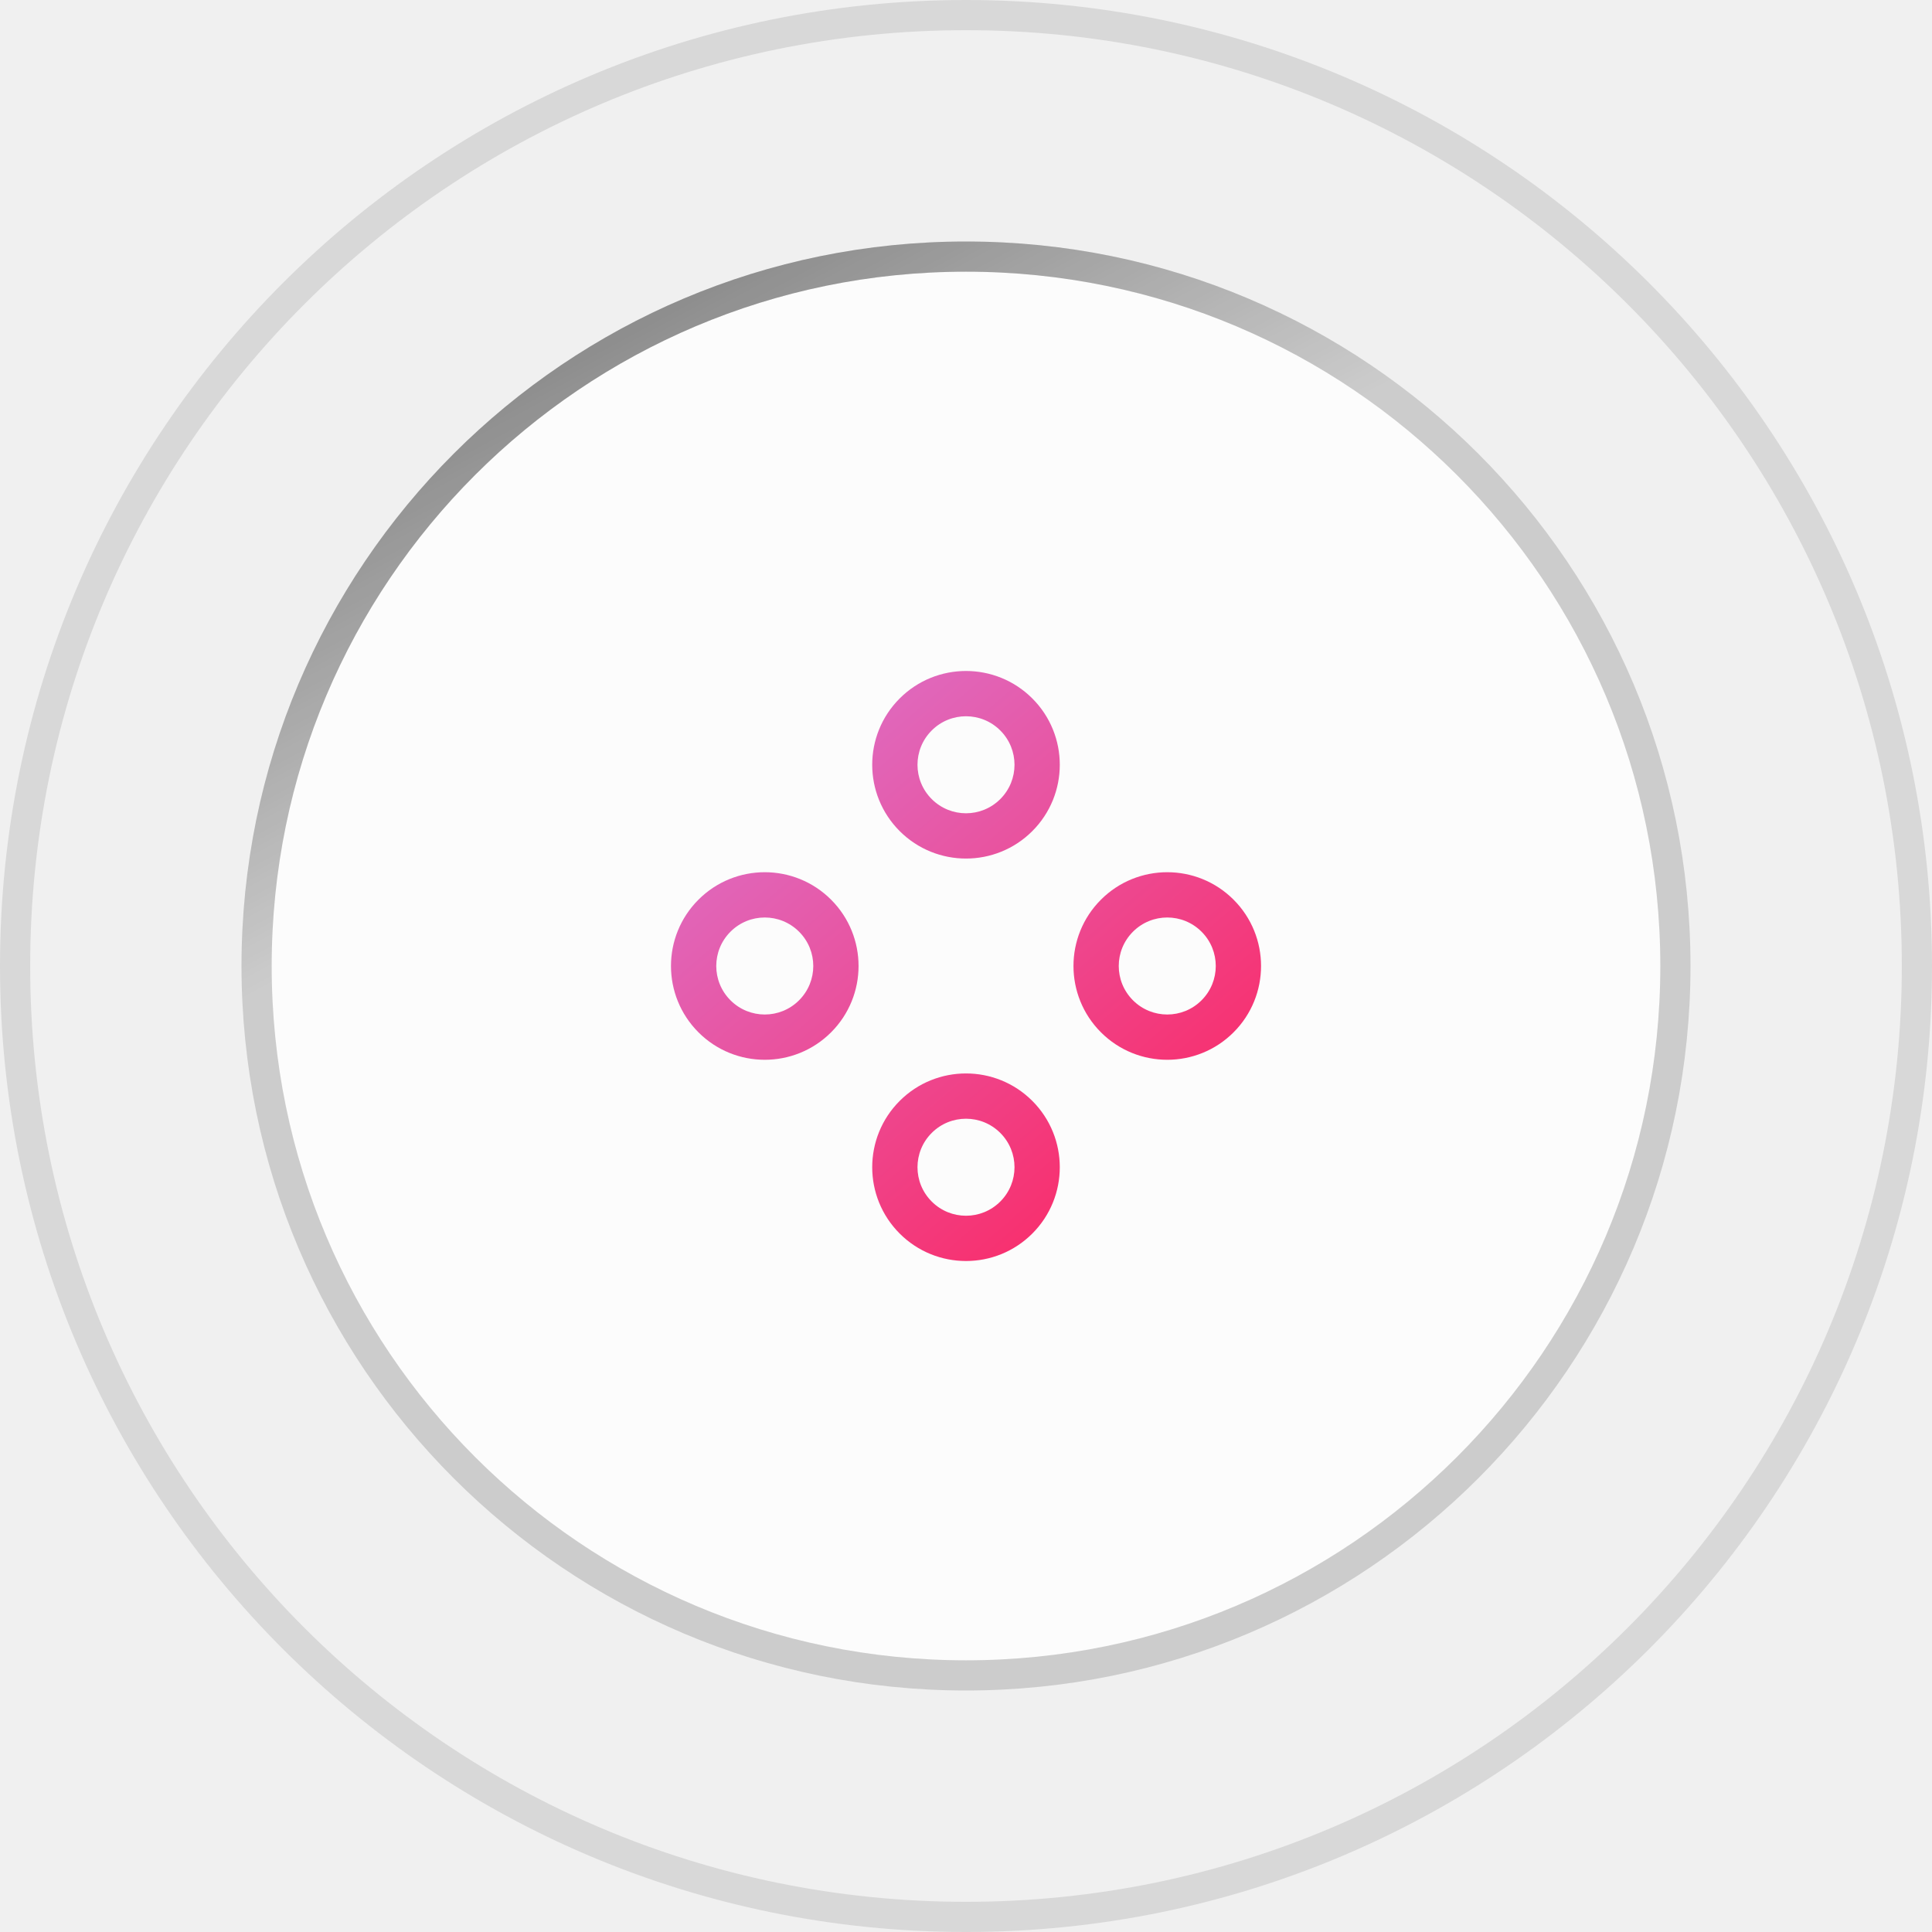
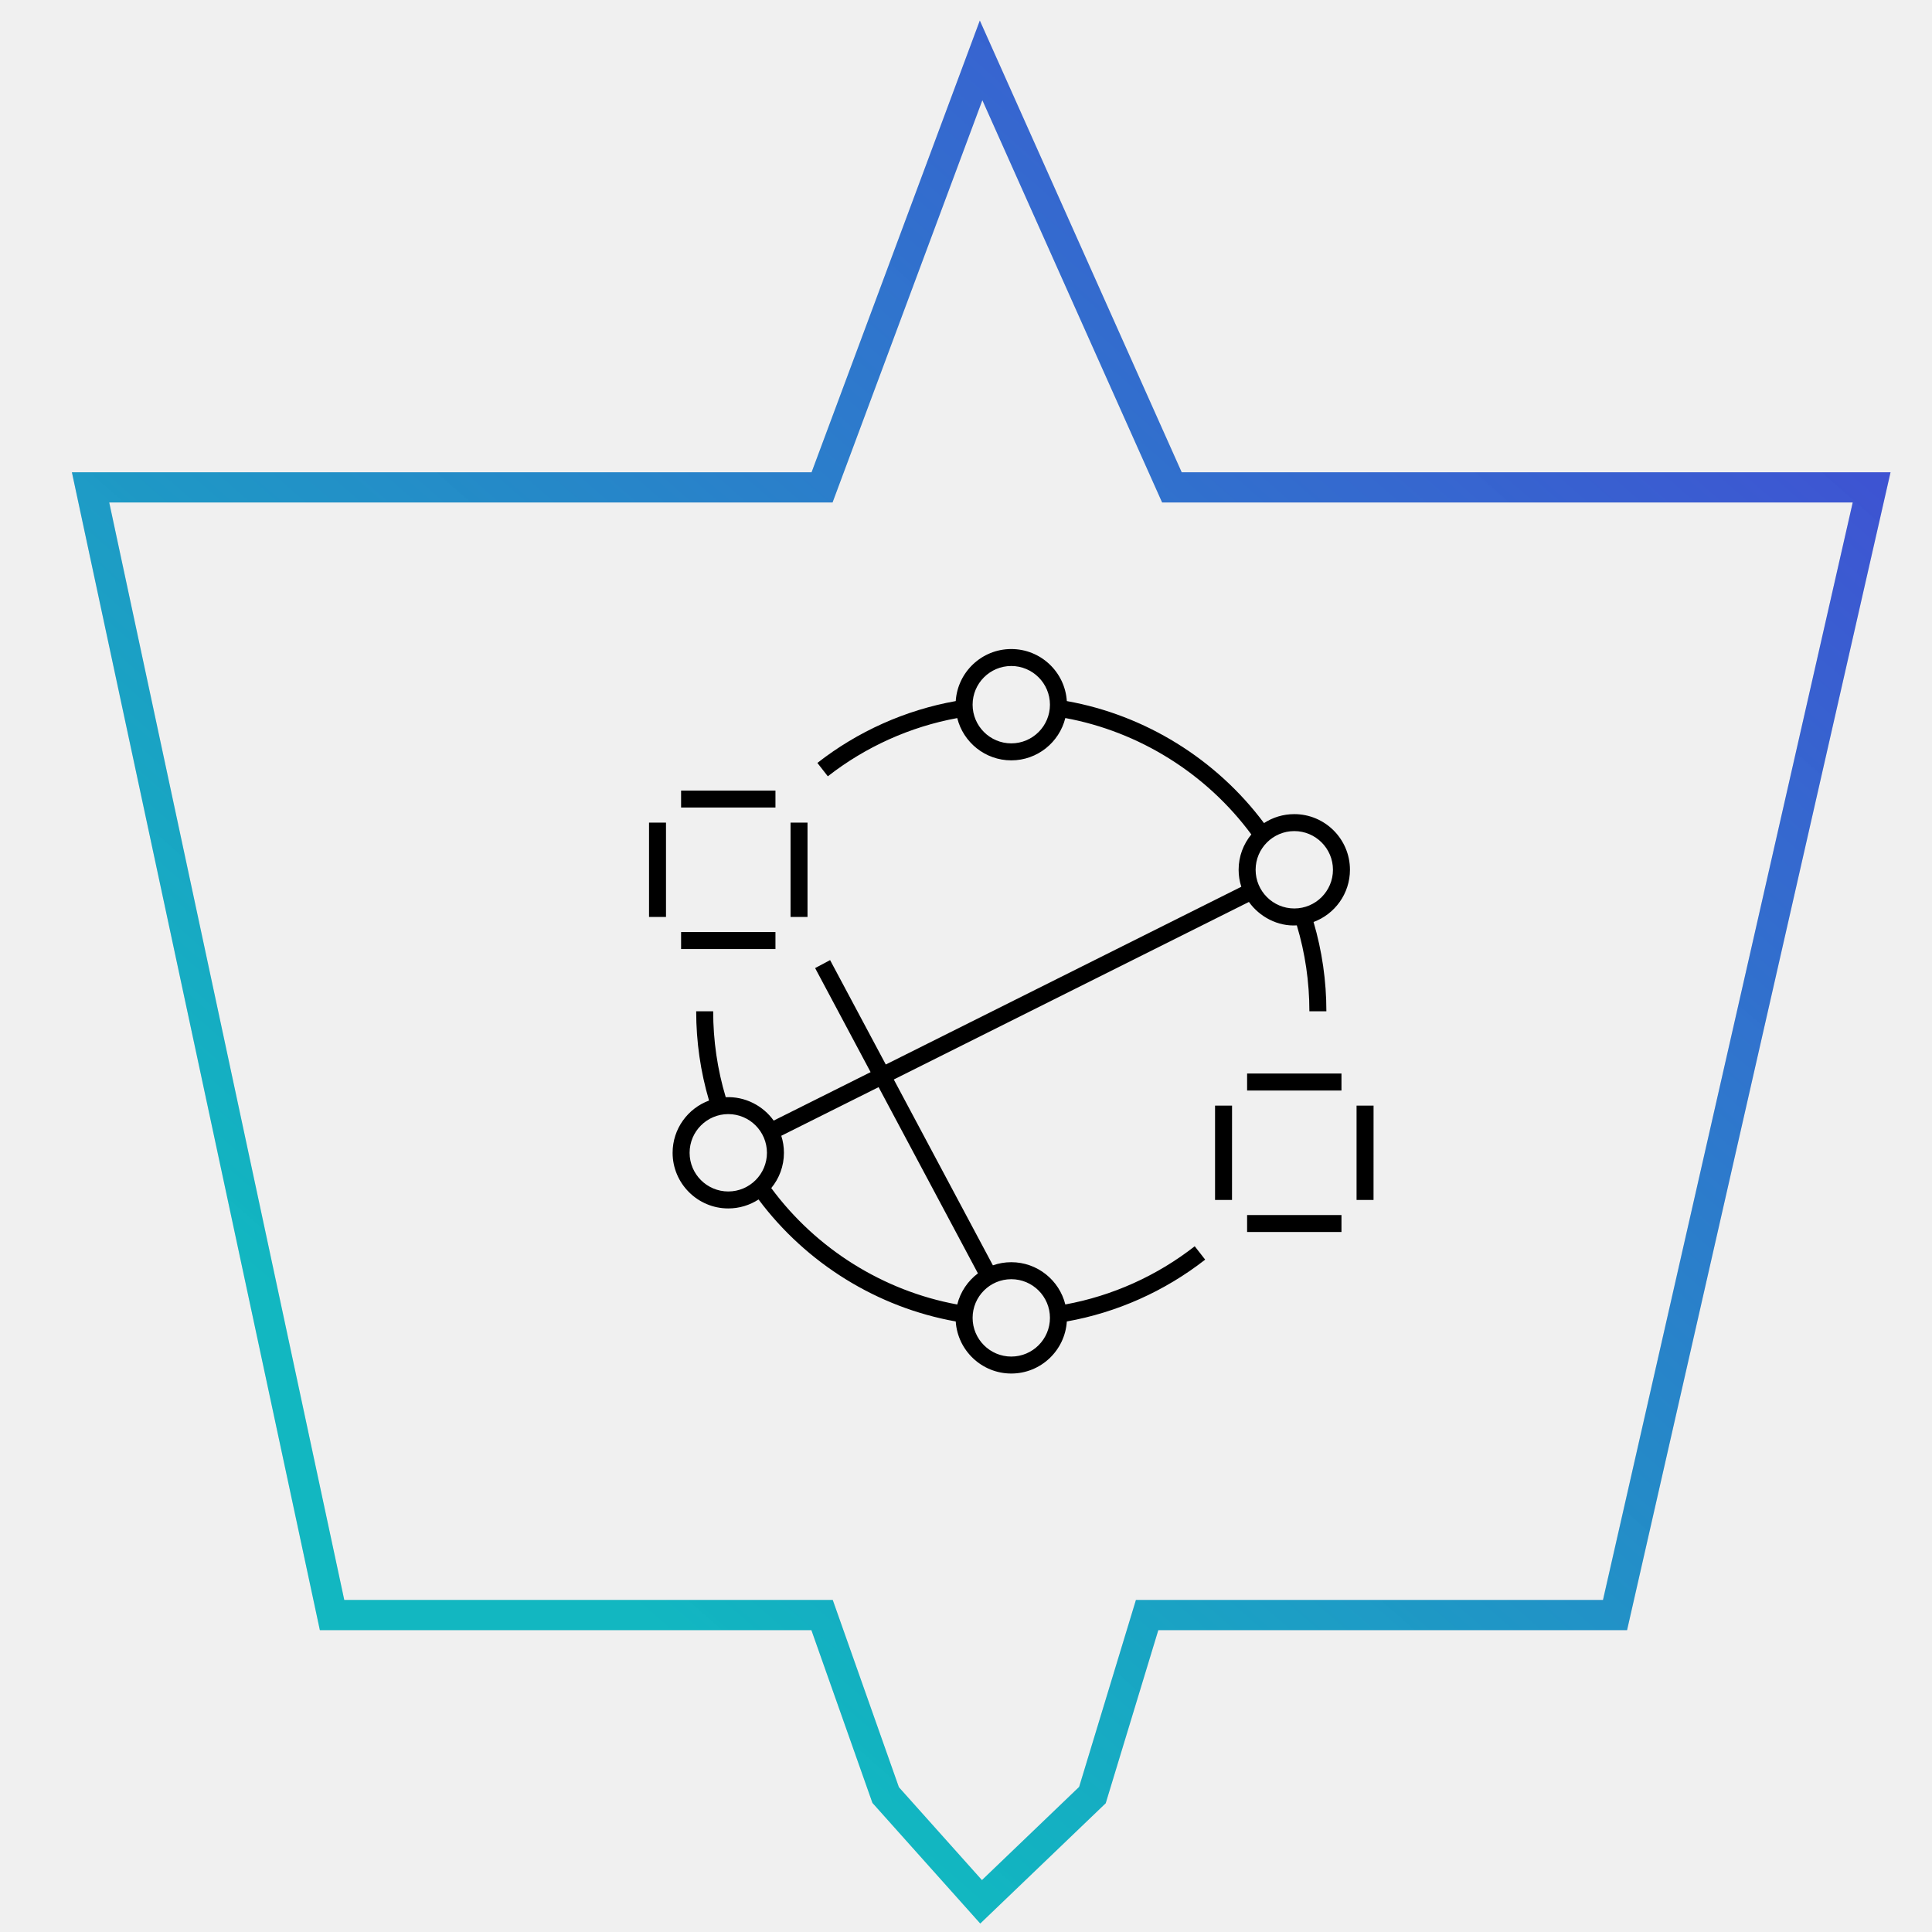
<svg xmlns="http://www.w3.org/2000/svg" width="64" height="64" viewBox="0 0 64 64" fill="none">
-   <rect x="8" y="8" width="48" height="48" rx="24" fill="url(#paint0_radial_934_7384)" fill-opacity="0.1" />
-   <rect x="8" y="8" width="48" height="48" rx="24" fill="white" fill-opacity="0.8" />
-   <path fill-rule="evenodd" clip-rule="evenodd" d="M30.864 39.802C30.236 39.175 30.236 38.157 30.864 37.53C31.491 36.902 32.509 36.902 33.136 37.53C33.764 38.157 33.764 39.175 33.136 39.802C32.509 40.43 31.491 40.43 30.864 39.802ZM29.803 36.469C28.59 37.682 28.59 39.65 29.803 40.863C31.016 42.076 32.984 42.076 34.197 40.863C35.41 39.65 35.41 37.682 34.197 36.469C32.984 35.256 31.016 35.256 29.803 36.469ZM24.198 30.864C23.57 31.491 23.57 32.509 24.198 33.136C24.825 33.764 25.843 33.764 26.47 33.136C27.098 32.509 27.098 31.491 26.47 30.864C25.843 30.236 24.825 30.236 24.198 30.864ZM23.137 34.197C21.924 32.983 21.924 31.016 23.137 29.803C24.35 28.59 26.317 28.59 27.531 29.803C28.744 31.016 28.744 32.983 27.531 34.197C26.317 35.41 24.35 35.41 23.137 34.197ZM37.531 33.136C36.903 32.509 36.903 31.491 37.531 30.864C38.158 30.236 39.176 30.236 39.803 30.864C40.431 31.491 40.431 32.509 39.803 33.136C39.176 33.764 38.158 33.764 37.531 33.136ZM36.47 29.803C35.257 31.016 35.257 32.983 36.47 34.197C37.683 35.41 39.651 35.41 40.864 34.197C42.077 32.983 42.077 31.016 40.864 29.803C39.651 28.59 37.683 28.59 36.47 29.803ZM30.864 26.47C30.236 25.843 30.236 24.825 30.864 24.198C31.491 23.57 32.509 23.57 33.136 24.198C33.764 24.825 33.764 25.843 33.136 26.47C32.509 27.098 31.491 27.098 30.864 26.47ZM29.803 23.137C28.59 24.35 28.59 26.317 29.803 27.531C31.016 28.744 32.984 28.744 34.197 27.531C35.41 26.317 35.41 24.35 34.197 23.137C32.984 21.924 31.016 21.924 29.803 23.137Z" fill="url(#paint1_linear_934_7384)" />
-   <rect x="8.5" y="8.5" width="47" height="47" rx="23.5" stroke="black" stroke-opacity="0.05" />
-   <rect x="8.5" y="8.5" width="47" height="47" rx="23.5" stroke="url(#paint2_radial_934_7384)" stroke-opacity="0.15" />
-   <rect x="8.5" y="8.5" width="47" height="47" rx="23.5" stroke="url(#paint3_linear_934_7384)" stroke-opacity="0.5" />
-   <rect x="0.5" y="0.5" width="63" height="63" rx="31.5" stroke="black" stroke-opacity="0.1" />
+   <path d="M53.5 53.5L62 16.145H38.821L32.5 2L27.232 16.145H3L11 53.5H20.5H27.232L29.339 59.464L32.5 63L36.188 59.464L38 53.5H45.5H53.5Z" stroke="#DADADA" />
+   <path d="M53.5 53.5L62 16.145H38.821L32.5 2L27.232 16.145H3L11 53.5H20.5H27.232L29.339 59.464L32.5 63L36.188 59.464L38 53.5H45.5H53.5Z" stroke="url(#paint0_linear_43_177)" />
+   <g clip-path="url(#clip0_43_177)">
+     <path d="M33.5 45.5C32.523 45.5 31.722 44.736 31.66 43.775C29.066 43.312 26.71 41.854 25.128 39.734C24.839 39.922 24.494 40.031 24.125 40.031C23.109 40.031 22.281 39.204 22.281 38.188C22.281 37.395 22.784 36.717 23.488 36.457C23.206 35.502 23.062 34.507 23.062 33.5H23.625C23.625 34.469 23.765 35.427 24.041 36.346C24.683 36.316 25.279 36.63 25.629 37.121L28.84 35.516L27.002 32.069L27.498 31.805L29.343 35.263L41.12 29.375C41.062 29.198 41.031 29.009 41.031 28.812C41.031 28.369 41.189 27.961 41.452 27.642C39.963 25.627 37.74 24.237 35.29 23.786C35.091 24.59 34.363 25.188 33.5 25.188C32.636 25.188 31.909 24.59 31.71 23.787C30.152 24.073 28.676 24.737 27.423 25.716L27.077 25.273C28.414 24.227 29.994 23.521 31.66 23.224C31.722 22.263 32.523 21.5 33.5 21.5C34.477 21.5 35.278 22.263 35.34 23.224C37.932 23.687 40.289 25.145 41.872 27.266C42.161 27.078 42.505 26.969 42.875 26.969C43.892 26.969 44.719 27.796 44.719 28.812C44.719 29.605 44.216 30.283 43.513 30.542C43.794 31.498 43.938 32.492 43.938 33.5H43.375C43.375 32.53 43.235 31.573 42.959 30.654C42.33 30.696 41.722 30.37 41.372 29.878L29.608 35.76L32.891 41.916C33.082 41.848 33.287 41.812 33.5 41.812C34.363 41.812 35.091 42.409 35.29 43.212C36.846 42.927 38.323 42.264 39.577 41.284L39.923 41.727C38.584 42.773 37.004 43.478 35.34 43.775C35.278 44.737 34.477 45.5 33.5 45.5ZM33.5 42.375C32.794 42.375 32.219 42.949 32.219 43.656C32.219 44.363 32.794 44.938 33.5 44.938C34.206 44.938 34.781 44.363 34.781 43.656C34.781 42.949 34.206 42.375 33.5 42.375ZM25.549 39.357C27.037 41.372 29.26 42.763 31.71 43.213C31.814 42.795 32.06 42.433 32.395 42.182L29.105 36.013L25.881 37.624C25.938 37.802 25.969 37.991 25.969 38.188C25.969 38.631 25.811 39.039 25.549 39.357ZM24.125 36.906C23.419 36.906 22.844 37.48 22.844 38.188C22.844 38.895 23.419 39.469 24.125 39.469C24.831 39.469 25.406 38.894 25.406 38.188C25.406 37.481 24.831 36.906 24.125 36.906ZM42.875 27.531C42.169 27.531 41.594 28.106 41.594 28.812C41.594 29.519 42.168 30.094 42.875 30.094C43.582 30.094 44.156 29.519 44.156 28.812C44.156 28.106 43.581 27.531 42.875 27.531ZM33.5 22.062C32.794 22.062 32.219 22.637 32.219 23.344C32.219 24.05 32.794 24.625 33.5 24.625C34.206 24.625 34.781 24.05 34.781 23.344C34.781 22.637 34.206 22.062 33.5 22.062ZM44.438 40.812H41.312V40.25H44.438V40.812ZM45.5 39.75H44.938V36.625H45.501L45.5 39.75ZM40.812 39.75H40.25V36.625H40.813L40.812 39.75ZM44.438 36.125H41.312V35.562H44.438V36.125ZM25.688 31.438H22.562V30.875H25.688V31.438ZM26.75 30.375H26.188V27.25H26.75C26.75 27.25 26.75 30.375 26.75 30.375ZM22.062 30.375H21.5V27.25H22.062V30.375V30.375ZM25.688 26.75H22.562V26.188H25.688V26.75Z" fill="black" />
+   </g>
  <defs>
-     <radialGradient id="paint0_radial_934_7384" cx="0" cy="0" r="1" gradientUnits="userSpaceOnUse" gradientTransform="translate(31.8345 8) rotate(89.6049) scale(24.0006 24.0098)">
-       <stop stop-color="white" />
-       <stop offset="1" stop-color="white" stop-opacity="0" />
-     </radialGradient>
-     <linearGradient id="paint1_linear_934_7384" x1="41.684" y1="41.9" x2="22.558" y2="19.699" gradientUnits="userSpaceOnUse">
-       <stop stop-color="#FF1E56" />
-       <stop offset="1" stop-color="#D67FDC" />
+     <linearGradient id="paint0_linear_43_177" x1="70.5" y1="19.5" x2="32.5" y2="63" gradientUnits="userSpaceOnUse">
+       <stop stop-color="#404FD3" />
+       <stop offset="1" stop-color="#0BB5C0" stop-opacity="0.97" />
    </linearGradient>
-     <radialGradient id="paint2_radial_934_7384" cx="0" cy="0" r="1" gradientUnits="userSpaceOnUse" gradientTransform="translate(32 8) rotate(90) scale(61.7143)">
-       <stop />
-       <stop offset="1" />
-     </radialGradient>
-     <linearGradient id="paint3_linear_934_7384" x1="8" y1="8" x2="18.5" y2="27.5" gradientUnits="userSpaceOnUse">
-       <stop />
-       <stop offset="1" stop-opacity="0" />
-     </linearGradient>
+     <clipPath id="clip0_43_177">
+       <rect width="25" height="25" fill="white" transform="translate(21 21)" />
+     </clipPath>
  </defs>
</svg>
